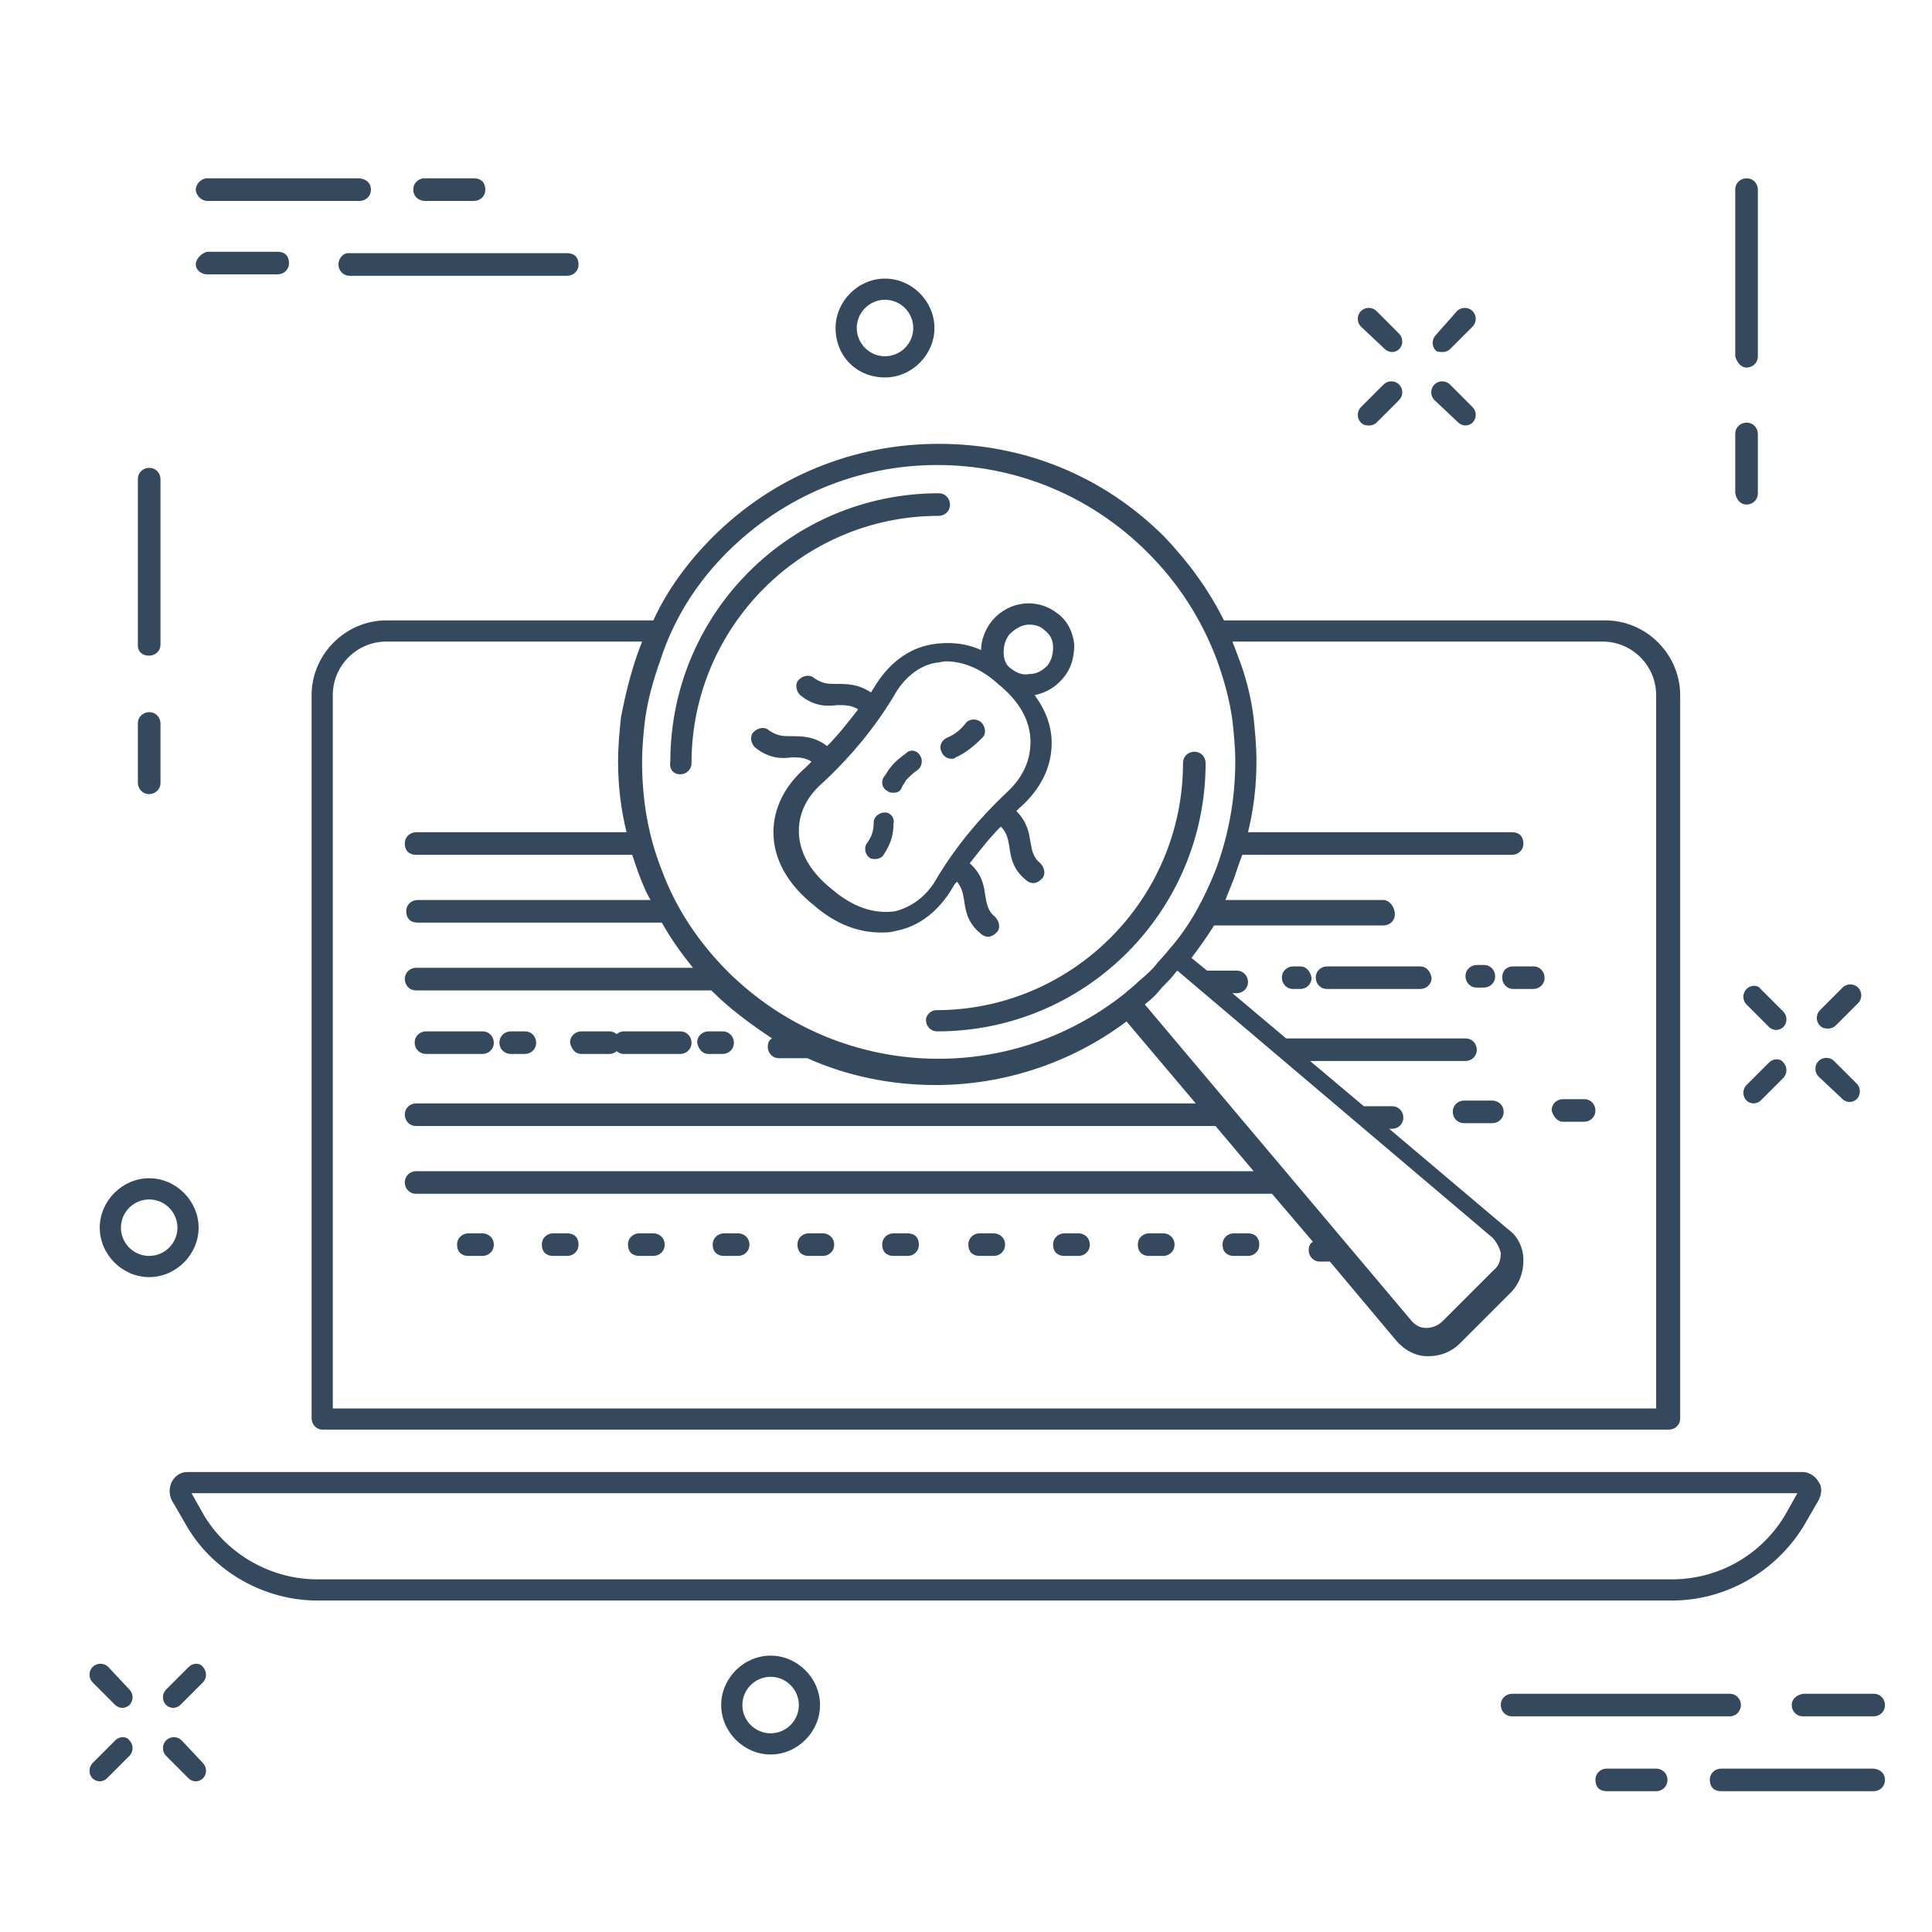
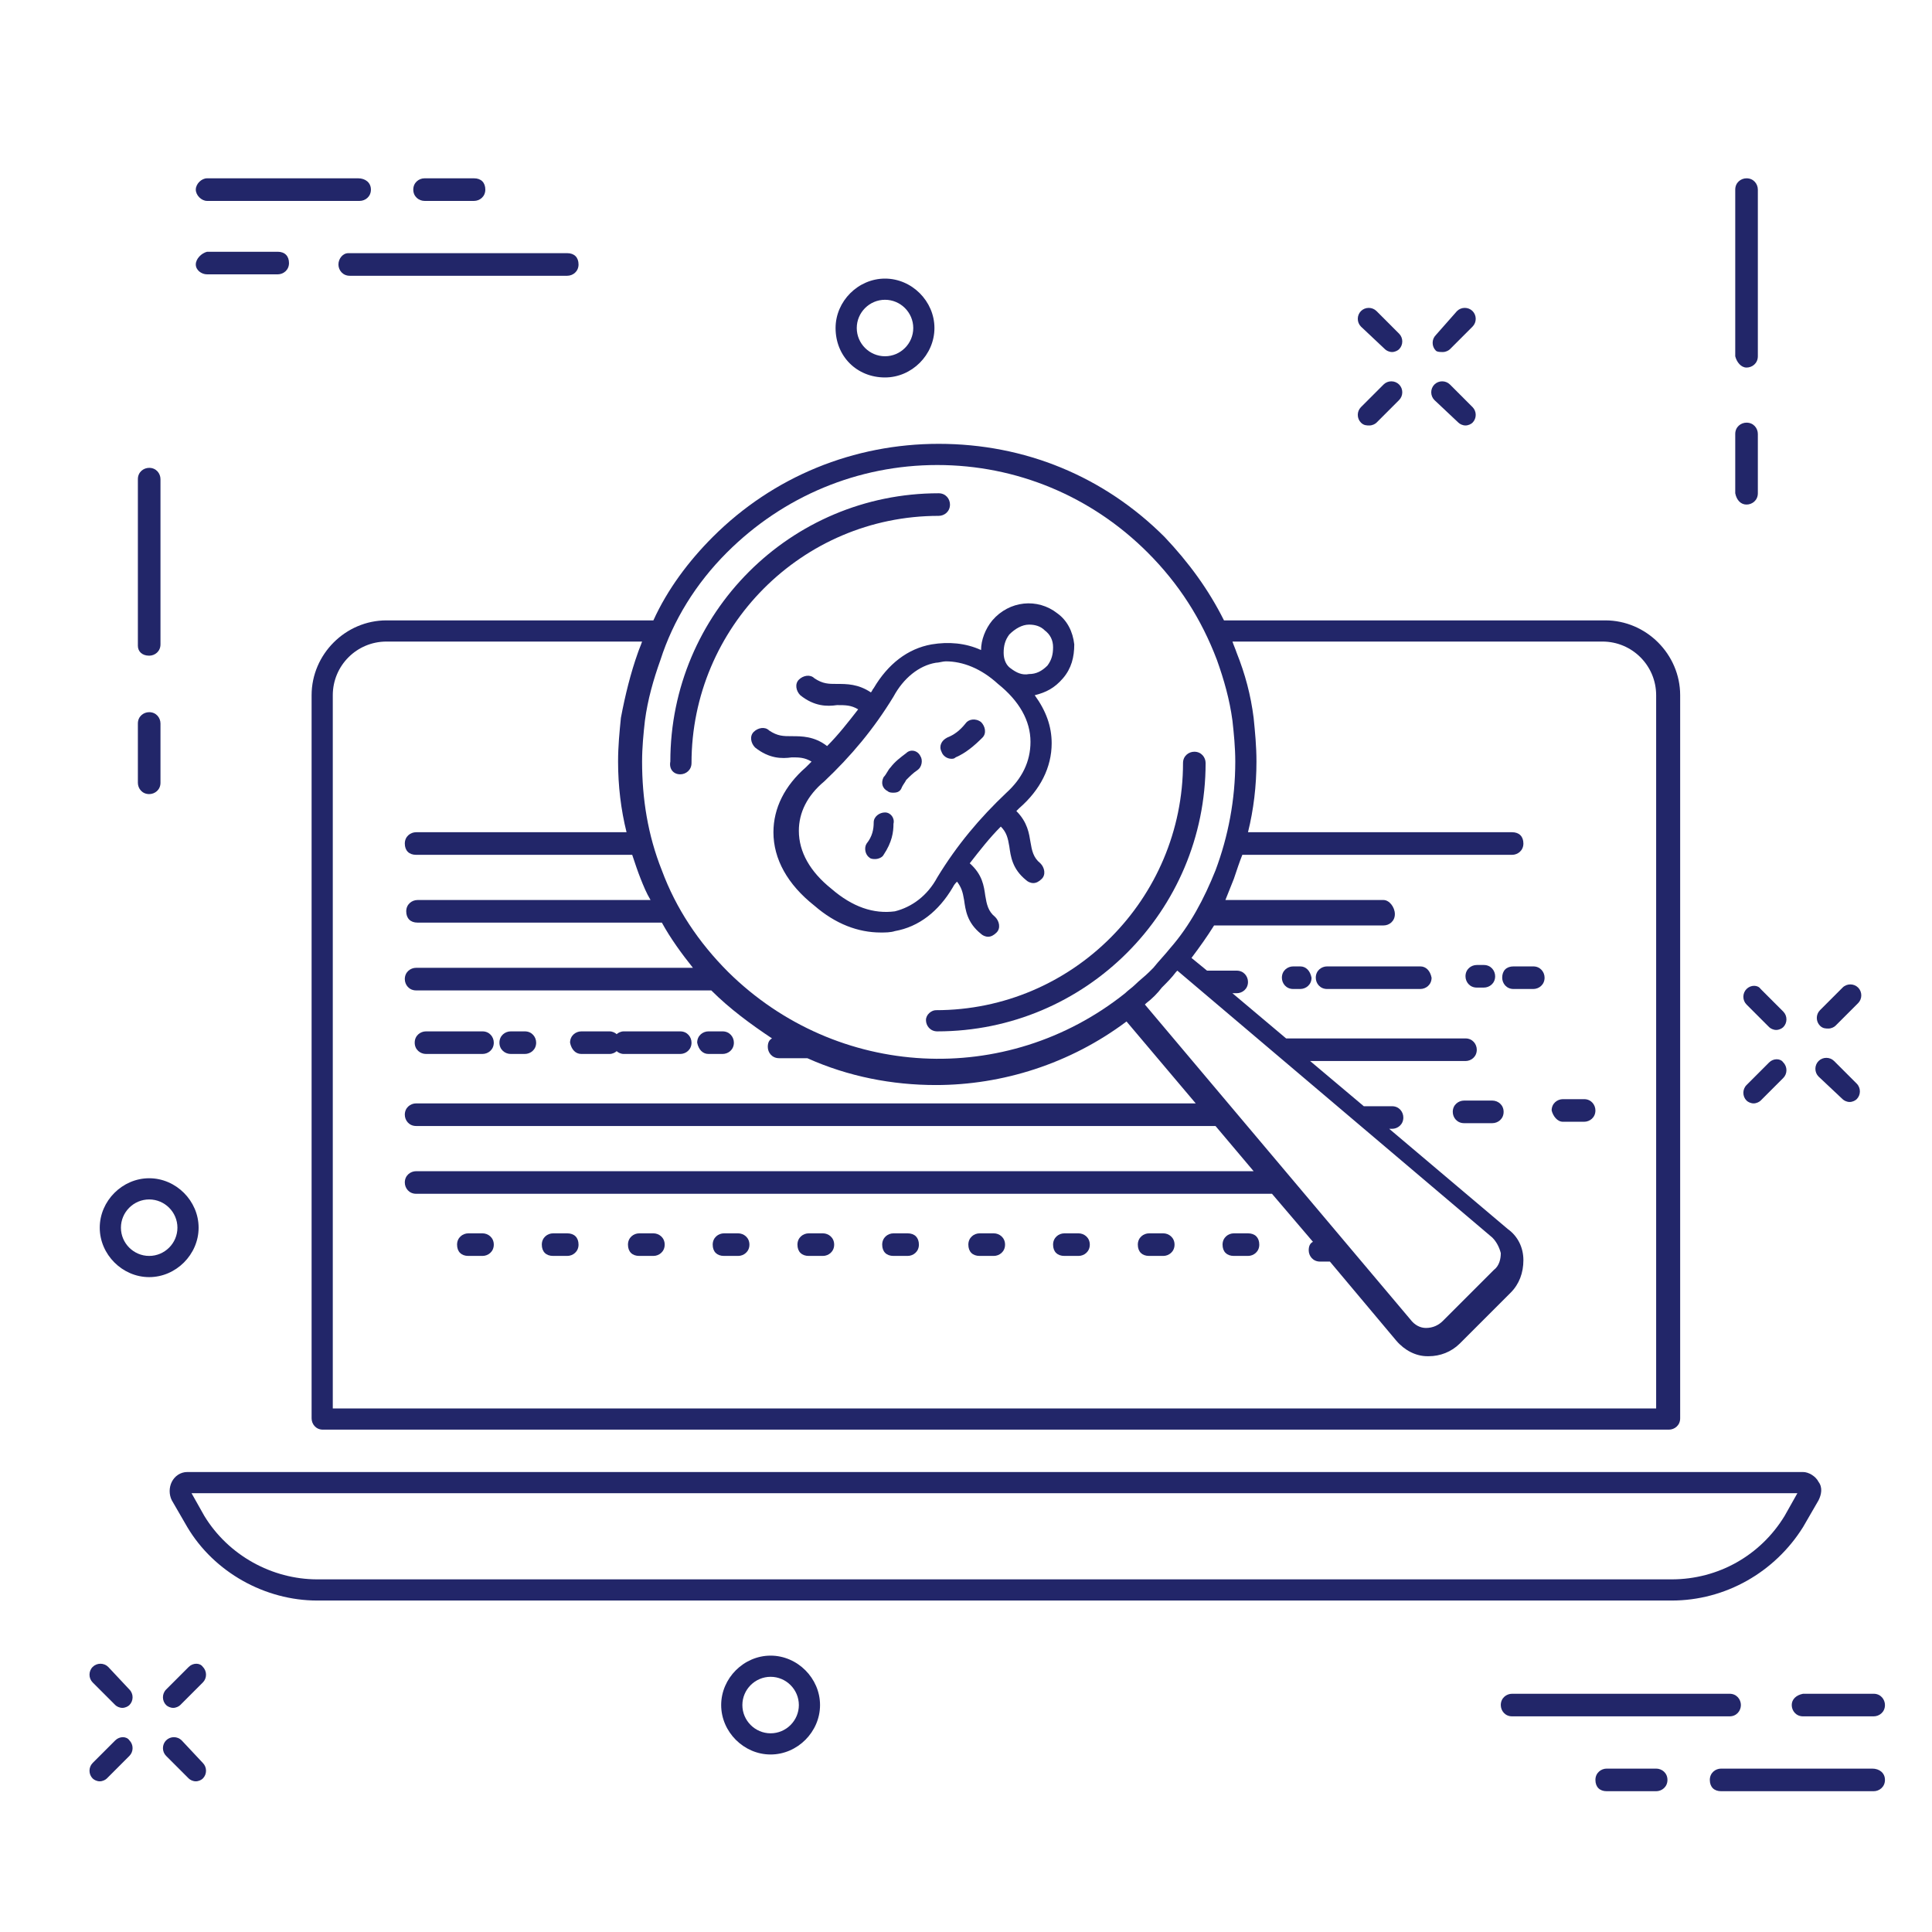
<svg xmlns="http://www.w3.org/2000/svg" width="140px" height="140px" viewBox="0 0 140 140" version="1.1">
  <defs />
-   <g id="Page-1" stroke="none" stroke-width="1" fill="#34495e" fill-rule="evenodd">
-     <g id="cyber-security-professionals" fill-rule="nonzero" fill="#34495e">
+   <g id="Page-1" stroke="none" stroke-width="1" fill="#222669" fill-rule="evenodd">
+     <g id="cyber-security-professionals" fill-rule="nonzero" fill="#222669">
      <g id="noun_749530_cc" transform="translate(6, 12)">
        <g id="noun_750008_cc">
          <g id="Page-1">
            <g id="noun_750008_cc">
              <g id="Group">
                <path d="M94.361,13.305 C94.463,13.407 94.668,13.509 94.873,13.509 C95.077,13.509 95.282,13.407 95.384,13.305 C95.691,12.998 95.691,12.486 95.384,12.179 L93.747,10.541 C93.44,10.234 92.928,10.234 92.621,10.541 C92.314,10.848 92.314,11.36 92.621,11.667 L94.361,13.305 Z" id="Shape" />
                <path d="M99.683,18.627 C99.785,18.729 99.99,18.831 100.195,18.831 C100.399,18.831 100.604,18.729 100.706,18.627 C101.013,18.32 101.013,17.808 100.706,17.501 L99.069,15.863 C98.762,15.556 98.25,15.556 97.943,15.863 C97.636,16.17 97.636,16.682 97.943,16.989 L99.683,18.627 Z" id="Shape" />
                <path d="M93.235,18.831 C93.44,18.831 93.645,18.729 93.747,18.627 L95.384,16.989 C95.691,16.682 95.691,16.17 95.384,15.863 C95.077,15.556 94.566,15.556 94.259,15.863 L92.621,17.501 C92.314,17.808 92.314,18.32 92.621,18.627 C92.826,18.831 93.03,18.831 93.235,18.831 Z" id="Shape" />
                <path d="M98.557,13.509 C98.762,13.509 98.966,13.407 99.069,13.305 L100.706,11.667 C101.013,11.36 101.013,10.848 100.706,10.541 C100.399,10.234 99.888,10.234 99.58,10.541 L98.045,12.281 C97.738,12.588 97.738,13.1 98.045,13.407 C98.148,13.509 98.352,13.509 98.557,13.509 Z" id="Shape" />
                <path d="M1.842,108.791 C1.535,108.484 1.023,108.484 0.716,108.791 C0.409,109.098 0.409,109.61 0.716,109.917 L2.354,111.555 C2.456,111.657 2.661,111.759 2.866,111.759 C3.07,111.759 3.275,111.657 3.377,111.555 C3.684,111.248 3.684,110.736 3.377,110.429 L1.842,108.791 Z" id="Shape" />
                <path d="M7.164,114.113 C6.857,113.806 6.345,113.806 6.038,114.113 C5.731,114.42 5.731,114.932 6.038,115.239 L7.676,116.877 C7.778,116.979 7.983,117.081 8.188,117.081 C8.392,117.081 8.597,116.979 8.699,116.877 C9.006,116.57 9.006,116.058 8.699,115.751 L7.164,114.113 Z" id="Shape" />
                <path d="M2.354,114.113 L0.716,115.751 C0.409,116.058 0.409,116.57 0.716,116.877 C0.819,116.979 1.023,117.081 1.228,117.081 C1.433,117.081 1.637,116.979 1.74,116.877 L3.377,115.239 C3.684,114.932 3.684,114.42 3.377,114.113 C3.173,113.806 2.661,113.806 2.354,114.113 Z" id="Shape" />
                <path d="M7.676,108.791 L6.038,110.429 C5.731,110.736 5.731,111.248 6.038,111.555 C6.141,111.657 6.345,111.759 6.55,111.759 C6.755,111.759 6.959,111.657 7.062,111.555 L8.699,109.917 C9.006,109.61 9.006,109.098 8.699,108.791 C8.495,108.484 7.983,108.484 7.676,108.791 Z" id="Shape" />
                <path d="M120.561,59.666 C120.254,59.973 120.254,60.485 120.561,60.792 L122.198,62.43 C122.301,62.532 122.505,62.634 122.71,62.634 C122.915,62.634 123.12,62.532 123.222,62.43 C123.529,62.123 123.529,61.611 123.222,61.304 L121.584,59.666 C121.38,59.359 120.868,59.359 120.561,59.666 Z" id="Shape" />
                <path d="M127.52,67.649 C127.623,67.752 127.827,67.854 128.032,67.854 C128.237,67.854 128.441,67.752 128.544,67.649 C128.851,67.342 128.851,66.83 128.544,66.523 L126.906,64.886 C126.599,64.579 126.088,64.579 125.78,64.886 C125.473,65.193 125.473,65.705 125.78,66.012 L127.52,67.649 Z" id="Shape" />
                <path d="M122.198,64.988 L120.561,66.626 C120.254,66.933 120.254,67.445 120.561,67.752 C120.663,67.854 120.868,67.956 121.073,67.956 C121.277,67.956 121.482,67.854 121.584,67.752 L123.222,66.114 C123.529,65.807 123.529,65.295 123.222,64.988 C123.017,64.681 122.505,64.681 122.198,64.988 Z" id="Shape" />
                <path d="M126.497,62.532 C126.702,62.532 126.906,62.43 127.009,62.327 L128.646,60.69 C128.953,60.383 128.953,59.871 128.646,59.564 C128.339,59.257 127.827,59.257 127.52,59.564 L125.883,61.202 C125.576,61.509 125.576,62.02 125.883,62.327 C126.088,62.532 126.292,62.532 126.497,62.532 Z" id="Shape" />
                <path d="M4.81,35.513 C5.22,35.513 5.629,35.206 5.629,34.695 L5.629,22.72 C5.629,22.311 5.322,21.902 4.81,21.902 C4.401,21.902 3.991,22.209 3.991,22.72 L3.991,34.797 C3.991,35.206 4.298,35.513 4.81,35.513 Z" id="Shape" />
                <path d="M4.81,45.543 C5.22,45.543 5.629,45.236 5.629,44.724 L5.629,40.426 C5.629,40.016 5.322,39.607 4.81,39.607 C4.401,39.607 3.991,39.914 3.991,40.426 L3.991,44.724 C3.991,45.134 4.298,45.543 4.81,45.543 Z" id="Shape" />
                <path d="M120.561,14.635 C120.97,14.635 121.38,14.328 121.38,13.816 L121.38,1.74 C121.38,1.33 121.073,0.921 120.561,0.921 C120.152,0.921 119.742,1.228 119.742,1.74 L119.742,13.816 C119.845,14.226 120.152,14.635 120.561,14.635 Z" id="Shape" />
                <path d="M120.561,24.562 C120.97,24.562 121.38,24.255 121.38,23.744 L121.38,19.445 C121.38,19.036 121.073,18.627 120.561,18.627 C120.152,18.627 119.742,18.934 119.742,19.445 L119.742,23.744 C119.845,24.255 120.152,24.562 120.561,24.562 Z" id="Shape" />
                <path d="M58.131,15.352 C60.076,15.352 61.713,13.714 61.713,11.77 C61.713,9.825 60.076,8.188 58.131,8.188 C56.187,8.188 54.549,9.825 54.549,11.77 C54.549,13.816 56.084,15.352 58.131,15.352 Z M58.131,9.723 C59.257,9.723 60.178,10.644 60.178,11.77 C60.178,12.895 59.257,13.816 58.131,13.816 C57.005,13.816 56.084,12.895 56.084,11.77 C56.084,10.644 57.005,9.723 58.131,9.723 Z" id="Shape" />
                <path d="M49.841,107.973 C47.897,107.973 46.259,109.61 46.259,111.555 C46.259,113.499 47.897,115.137 49.841,115.137 C51.786,115.137 53.423,113.499 53.423,111.555 C53.423,109.61 51.786,107.973 49.841,107.973 Z M49.841,113.602 C48.716,113.602 47.795,112.68 47.795,111.555 C47.795,110.429 48.716,109.508 49.841,109.508 C50.967,109.508 51.888,110.429 51.888,111.555 C51.888,112.68 50.967,113.602 49.841,113.602 Z" id="Shape" />
                <path d="M8.392,76.963 C8.392,75.018 6.755,73.38 4.81,73.38 C2.866,73.38 1.228,75.018 1.228,76.963 C1.228,78.907 2.866,80.545 4.81,80.545 C6.755,80.545 8.392,78.907 8.392,76.963 Z M4.81,79.009 C3.684,79.009 2.763,78.088 2.763,76.963 C2.763,75.837 3.684,74.916 4.81,74.916 C5.936,74.916 6.857,75.837 6.857,76.963 C6.857,78.088 5.936,79.009 4.81,79.009 Z" id="Shape" />
                <path d="M18.524,7.164 C18.524,7.573 18.831,7.983 19.343,7.983 L35.104,7.983 C35.513,7.983 35.923,7.676 35.923,7.164 C35.923,6.652 35.616,6.345 35.104,6.345 L19.241,6.345 C18.831,6.345 18.524,6.755 18.524,7.164 Z" id="Shape" />
                <path d="M9.006,7.88 L14.123,7.88 C14.533,7.88 14.942,7.573 14.942,7.062 C14.942,6.55 14.635,6.243 14.123,6.243 L9.006,6.243 C8.597,6.345 8.188,6.755 8.188,7.164 C8.188,7.573 8.597,7.88 9.006,7.88 Z" id="Shape" />
                <path d="M9.006,2.559 L20.059,2.559 C20.469,2.559 20.878,2.252 20.878,1.74 C20.878,1.228 20.469,0.921 19.957,0.921 L9.006,0.921 C8.597,0.921 8.188,1.33 8.188,1.74 C8.188,2.149 8.597,2.559 9.006,2.559 Z" id="Shape" />
                <path d="M24.767,2.559 L28.349,2.559 C28.759,2.559 29.168,2.252 29.168,1.74 C29.168,1.228 28.861,0.921 28.349,0.921 L24.767,0.921 C24.358,0.921 23.948,1.228 23.948,1.74 C23.948,2.252 24.358,2.559 24.767,2.559 Z" id="Shape" />
                <path d="M120.152,111.555 C120.152,111.145 119.845,110.736 119.333,110.736 L103.572,110.736 C103.162,110.736 102.753,111.043 102.753,111.555 C102.753,111.964 103.06,112.373 103.572,112.373 L119.333,112.373 C119.845,112.373 120.152,111.964 120.152,111.555 Z" id="Shape" />
                <path d="M123.836,111.555 C123.836,111.964 124.143,112.373 124.655,112.373 L129.772,112.373 C130.181,112.373 130.591,112.066 130.591,111.555 C130.591,111.145 130.284,110.736 129.772,110.736 L124.655,110.736 C124.143,110.838 123.836,111.145 123.836,111.555 Z" id="Shape" />
                <path d="M129.67,116.16 L118.719,116.16 C118.309,116.16 117.9,116.467 117.9,116.979 C117.9,117.491 118.207,117.798 118.719,117.798 L129.772,117.798 C130.181,117.798 130.591,117.491 130.591,116.979 C130.591,116.467 130.181,116.16 129.67,116.16 Z" id="Shape" />
                <path d="M114.011,116.16 L110.429,116.16 C110.02,116.16 109.61,116.467 109.61,116.979 C109.61,117.491 109.917,117.798 110.429,117.798 L114.011,117.798 C114.42,117.798 114.83,117.491 114.83,116.979 C114.83,116.467 114.42,116.16 114.011,116.16 Z" id="Shape" />
                <path d="M22.004,32.955 C19.036,32.955 16.58,35.411 16.58,38.379 L16.58,90.779 C16.58,91.188 16.887,91.598 17.398,91.598 L114.932,91.598 C115.341,91.598 115.751,91.291 115.751,90.779 L115.751,38.379 C115.751,35.411 113.295,32.955 110.327,32.955 L82.694,32.955 C81.568,30.703 80.135,28.759 78.395,26.916 C73.995,22.516 68.263,20.162 62.02,20.162 C55.88,20.162 50.046,22.516 45.645,26.916 C43.905,28.656 42.37,30.703 41.347,32.955 L22.004,32.955 Z M110.122,34.49 C112.271,34.49 114.011,36.23 114.011,38.379 L114.011,90.062 L18.115,90.062 L18.115,38.379 C18.115,36.23 19.855,34.49 22.004,34.49 L40.528,34.49 C40.426,34.797 40.323,35.002 40.221,35.309 C39.709,36.741 39.3,38.379 38.993,40.016 C38.891,41.04 38.788,42.063 38.788,43.189 L38.788,43.189 C38.788,44.929 38.993,46.669 39.402,48.306 L24.153,48.306 C23.744,48.306 23.334,48.613 23.334,49.125 C23.334,49.637 23.641,49.944 24.153,49.944 L39.812,49.944 C40.016,50.558 40.221,51.172 40.426,51.684 C40.63,52.195 40.835,52.707 41.142,53.219 L33.671,53.219 L24.255,53.219 C23.846,53.219 23.437,53.526 23.437,54.038 C23.437,54.549 23.744,54.856 24.255,54.856 L33.671,54.856 L41.961,54.856 C42.575,55.982 43.394,57.108 44.212,58.131 L24.153,58.131 C23.744,58.131 23.334,58.438 23.334,58.95 C23.334,59.359 23.641,59.769 24.153,59.769 L45.543,59.769 L45.543,59.769 C46.873,61.099 48.409,62.225 49.944,63.248 C49.739,63.351 49.637,63.555 49.637,63.862 C49.637,64.272 49.944,64.681 50.455,64.681 L52.502,64.681 L52.502,64.681 C55.47,66.012 58.643,66.626 61.816,66.626 C66.626,66.626 71.538,65.091 75.632,62.02 L80.647,67.956 L24.153,67.956 C23.744,67.956 23.334,68.263 23.334,68.775 C23.334,69.184 23.641,69.594 24.153,69.594 L81.977,69.594 L82.08,69.594 L84.843,72.869 L24.153,72.869 C23.744,72.869 23.334,73.176 23.334,73.688 C23.334,74.097 23.641,74.506 24.153,74.506 L86.173,74.506 L89.141,77.986 C88.937,78.088 88.834,78.293 88.834,78.6 C88.834,79.009 89.141,79.419 89.653,79.419 L90.37,79.419 L95.18,85.15 C95.794,85.866 96.612,86.276 97.431,86.276 L97.534,86.276 C98.352,86.276 99.171,85.969 99.785,85.355 L103.47,81.67 C104.084,81.056 104.391,80.237 104.391,79.316 C104.391,78.395 103.981,77.577 103.265,77.065 L94.668,69.798 L94.873,69.798 C95.282,69.798 95.691,69.491 95.691,68.98 C95.691,68.57 95.384,68.161 94.873,68.161 L92.826,68.161 L92.826,68.161 L88.937,64.886 L100.195,64.886 C100.604,64.886 101.013,64.579 101.013,64.067 C101.013,63.658 100.706,63.248 100.195,63.248 L87.197,63.248 L83.308,59.973 L83.615,59.973 C84.024,59.973 84.434,59.666 84.434,59.155 C84.434,58.745 84.127,58.336 83.615,58.336 L81.568,58.336 C81.568,58.336 81.568,58.336 81.466,58.336 L80.34,57.415 C80.954,56.596 81.466,55.88 81.977,55.061 L94.259,55.061 C94.668,55.061 95.077,54.754 95.077,54.242 C95.077,53.73 94.668,53.219 94.259,53.219 L82.796,53.219 C83.001,52.707 83.205,52.195 83.41,51.684 C83.615,51.07 83.82,50.455 84.024,49.944 L103.572,49.944 C103.981,49.944 104.391,49.637 104.391,49.125 C104.391,48.613 104.084,48.306 103.572,48.306 L84.434,48.306 C84.843,46.669 85.048,44.929 85.048,43.189 C85.048,42.063 84.945,41.04 84.843,40.016 C84.638,38.379 84.229,36.844 83.615,35.309 C83.513,35.002 83.41,34.797 83.308,34.49 L110.122,34.49 Z M78.191,59.564 C78.6,59.155 78.907,58.848 79.214,58.438 L79.316,58.336 L102.139,77.679 C102.446,77.986 102.651,78.395 102.753,78.805 C102.753,79.214 102.651,79.726 102.241,80.033 L98.557,83.717 C98.25,84.024 97.841,84.229 97.329,84.229 C96.92,84.229 96.51,84.024 96.203,83.615 L96.203,83.615 L76.963,60.792 L77.065,60.69 C77.474,60.383 77.884,59.973 78.191,59.564 Z M46.669,28.042 C50.763,23.948 56.187,21.697 61.918,21.697 C67.649,21.697 73.073,23.948 77.167,28.042 C79.419,30.294 81.056,32.852 82.182,35.82 C82.694,37.253 83.103,38.686 83.308,40.221 C83.41,41.142 83.513,42.166 83.513,43.189 C83.513,45.952 83.001,48.613 82.08,51.07 C81.261,53.116 80.237,55.061 78.805,56.698 C78.395,57.21 77.986,57.62 77.577,58.131 C77.474,58.234 77.372,58.336 77.27,58.438 C76.963,58.745 76.553,59.052 76.246,59.359 C76.041,59.564 75.734,59.769 75.53,59.973 C66.933,66.83 54.652,66.216 46.771,58.438 C44.622,56.289 42.984,53.833 41.961,51.07 C40.938,48.511 40.528,45.85 40.528,43.189 C40.528,42.166 40.63,41.142 40.733,40.221 C40.938,38.686 41.347,37.253 41.859,35.82 C42.78,32.955 44.417,30.294 46.669,28.042 Z" id="Shape" />
                <path d="M124.655,98.659 L125.78,96.715 C125.985,96.305 126.088,95.794 125.78,95.384 C125.576,94.975 125.064,94.668 124.655,94.668 L7.573,94.668 C7.062,94.668 6.652,94.975 6.448,95.384 C6.243,95.794 6.243,96.305 6.448,96.715 L7.573,98.659 C9.518,101.934 13.202,103.981 16.989,103.981 L115.137,103.981 C119.026,103.981 122.608,101.934 124.655,98.659 Z M8.802,97.841 L7.88,96.203 L124.245,96.203 L123.324,97.841 C121.584,100.706 118.514,102.446 115.137,102.446 L16.989,102.446 C13.714,102.446 10.541,100.706 8.802,97.841 Z" id="Shape" />
                <path d="M61.509,34.695 C59.769,35.002 58.336,36.127 57.312,37.867 C57.21,37.97 57.21,38.072 57.108,38.174 C56.187,37.56 55.368,37.56 54.652,37.56 C54.038,37.56 53.628,37.56 53.014,37.151 C52.707,36.844 52.195,36.946 51.888,37.253 C51.581,37.56 51.684,38.072 51.991,38.379 C53.014,39.198 53.935,39.198 54.652,39.095 C55.266,39.095 55.675,39.095 56.187,39.402 C55.47,40.323 54.754,41.245 53.935,42.063 C53.014,41.347 52.093,41.347 51.377,41.347 C50.763,41.347 50.353,41.347 49.739,40.938 C49.432,40.63 48.92,40.733 48.613,41.04 C48.306,41.347 48.409,41.859 48.716,42.166 C49.739,42.984 50.66,42.984 51.377,42.882 C51.888,42.882 52.298,42.882 52.809,43.189 C52.707,43.291 52.605,43.394 52.4,43.598 C50.865,44.929 50.046,46.566 50.046,48.306 C50.046,50.251 51.07,52.093 53.014,53.628 C54.549,54.959 56.187,55.573 57.824,55.573 C58.131,55.573 58.541,55.573 58.848,55.47 C60.587,55.163 62.02,54.038 63.044,52.298 C63.146,52.093 63.248,51.991 63.351,51.888 C63.658,52.298 63.76,52.605 63.862,53.219 C63.965,53.935 64.067,54.856 65.091,55.675 C65.193,55.777 65.398,55.88 65.602,55.88 C65.807,55.88 66.012,55.777 66.216,55.573 C66.523,55.266 66.421,54.754 66.114,54.447 C65.602,54.038 65.5,53.526 65.398,52.912 C65.295,52.195 65.193,51.377 64.272,50.558 C64.988,49.637 65.705,48.716 66.523,47.897 C66.933,48.306 67.035,48.716 67.138,49.33 C67.24,50.046 67.342,50.967 68.366,51.786 C68.468,51.888 68.673,51.991 68.877,51.991 C69.082,51.991 69.287,51.888 69.491,51.684 C69.798,51.377 69.696,50.865 69.389,50.558 C68.877,50.148 68.775,49.637 68.673,49.023 C68.57,48.409 68.468,47.59 67.649,46.771 C67.752,46.669 67.752,46.669 67.854,46.566 C69.389,45.236 70.208,43.598 70.208,41.859 C70.208,40.63 69.798,39.505 68.98,38.379 C69.798,38.174 70.412,37.867 71.027,37.151 C71.641,36.434 71.845,35.616 71.845,34.695 C71.743,33.773 71.334,32.955 70.617,32.443 C69.184,31.317 67.138,31.522 65.909,32.955 C65.398,33.569 65.091,34.388 65.091,35.104 C63.965,34.592 62.737,34.49 61.509,34.695 Z M66.933,45.441 C64.988,47.283 63.351,49.227 61.918,51.581 C61.202,52.912 60.076,53.73 58.848,54.038 C57.312,54.242 55.777,53.73 54.242,52.4 L54.242,52.4 C52.707,51.172 51.888,49.739 51.888,48.204 C51.888,46.873 52.502,45.645 53.73,44.622 C55.675,42.78 57.312,40.835 58.745,38.481 C59.462,37.151 60.587,36.23 61.816,36.025 C62.02,36.025 62.327,35.923 62.532,35.923 C63.76,35.923 65.091,36.434 66.319,37.56 C67.854,38.788 68.673,40.221 68.673,41.756 C68.673,43.189 68.059,44.417 66.933,45.441 Z M66.728,35.309 C66.728,34.797 66.83,34.388 67.138,33.978 C67.547,33.569 68.059,33.262 68.57,33.262 C68.98,33.262 69.389,33.364 69.696,33.671 C70.105,33.978 70.31,34.388 70.31,34.899 C70.31,35.411 70.208,35.82 69.901,36.23 L69.901,36.23 C69.491,36.639 69.082,36.844 68.57,36.844 C68.059,36.946 67.649,36.741 67.24,36.434 L67.24,36.434 L67.24,36.434 C66.933,36.23 66.728,35.82 66.728,35.309 Z" id="Shape" />
                <path d="M59.666,42.575 C59.257,42.882 58.848,43.189 58.541,43.598 C58.336,43.803 58.234,44.11 58.029,44.315 C57.824,44.724 57.927,45.134 58.336,45.338 C58.438,45.441 58.643,45.441 58.745,45.441 C59.052,45.441 59.257,45.338 59.359,45.031 C59.462,44.827 59.564,44.724 59.666,44.52 C59.973,44.212 60.178,44.008 60.485,43.803 C60.792,43.598 60.895,43.087 60.69,42.78 C60.485,42.37 59.973,42.268 59.666,42.575 Z" id="Shape" />
                <path d="M58.131,46.873 C57.722,46.873 57.312,47.18 57.312,47.59 C57.312,48.102 57.21,48.613 56.801,49.125 C56.596,49.432 56.698,49.944 57.005,50.148 C57.108,50.251 57.312,50.251 57.415,50.251 C57.62,50.251 57.927,50.148 58.029,49.944 C58.643,49.023 58.745,48.306 58.745,47.692 C58.848,47.283 58.541,46.873 58.131,46.873 Z" id="Shape" />
                <path d="M63.965,40.426 C63.555,40.938 63.146,41.245 62.634,41.449 C62.225,41.654 62.02,42.063 62.225,42.473 C62.327,42.78 62.634,42.984 62.941,42.984 C63.044,42.984 63.146,42.984 63.248,42.882 C63.965,42.575 64.579,42.063 65.193,41.449 C65.5,41.142 65.398,40.63 65.091,40.323 C64.681,40.016 64.17,40.119 63.965,40.426 Z" id="Shape" />
                <path d="M61.099,61.918 C61.099,62.327 61.406,62.737 61.918,62.737 C72.664,62.737 81.363,54.038 81.363,43.291 C81.363,42.882 81.056,42.473 80.545,42.473 C80.135,42.473 79.726,42.78 79.726,43.291 C79.726,53.116 71.743,61.202 61.816,61.202 C61.509,61.202 61.099,61.509 61.099,61.918 Z" id="Shape" />
                <path d="M43.291,44.11 C43.701,44.11 44.11,43.803 44.11,43.291 C44.11,33.466 52.093,25.381 62.02,25.381 C62.43,25.381 62.839,25.074 62.839,24.562 C62.839,24.153 62.532,23.744 62.02,23.744 C51.274,23.744 42.575,32.443 42.575,43.189 C42.473,43.701 42.78,44.11 43.291,44.11 Z" id="Shape" />
                <path d="M88.22,58.029 L87.709,58.029 C87.299,58.029 86.89,58.336 86.89,58.848 C86.89,59.257 87.197,59.666 87.709,59.666 L88.22,59.666 C88.63,59.666 89.039,59.359 89.039,58.848 C88.937,58.336 88.63,58.029 88.22,58.029 Z" id="Shape" />
                <path d="M101.525,59.564 C101.934,59.564 102.344,59.257 102.344,58.745 C102.344,58.336 102.037,57.927 101.525,57.927 L101.013,57.927 C100.604,57.927 100.195,58.234 100.195,58.745 C100.195,59.155 100.502,59.564 101.013,59.564 L101.525,59.564 Z" id="Shape" />
                <path d="M96.92,58.029 L94.873,58.029 L94.566,58.029 L94.259,58.029 L90.165,58.029 C89.755,58.029 89.346,58.336 89.346,58.848 C89.346,59.257 89.653,59.666 90.165,59.666 L94.259,59.666 L94.566,59.666 L94.873,59.666 L96.92,59.666 C97.329,59.666 97.738,59.359 97.738,58.848 C97.636,58.336 97.329,58.029 96.92,58.029 Z" id="Shape" />
                <path d="M102.855,58.848 C102.855,59.257 103.162,59.666 103.674,59.666 L105.107,59.666 C105.516,59.666 105.926,59.359 105.926,58.848 C105.926,58.438 105.619,58.029 105.107,58.029 L103.674,58.029 C103.162,58.029 102.855,58.336 102.855,58.848 Z" id="Shape" />
                <path d="M107.256,69.287 L108.791,69.287 C109.201,69.287 109.61,68.98 109.61,68.468 C109.61,68.059 109.303,67.649 108.791,67.649 L107.256,67.649 C106.847,67.649 106.438,67.956 106.438,68.468 C106.54,68.877 106.847,69.287 107.256,69.287 Z" id="Shape" />
                <path d="M102.139,67.752 L100.092,67.752 C99.683,67.752 99.273,68.059 99.273,68.57 C99.273,68.98 99.58,69.389 100.092,69.389 L102.139,69.389 C102.548,69.389 102.958,69.082 102.958,68.57 C102.958,68.059 102.548,67.752 102.139,67.752 Z" id="Shape" />
                <path d="M45.338,64.374 L46.362,64.374 C46.771,64.374 47.18,64.067 47.18,63.555 C47.18,63.146 46.873,62.737 46.362,62.737 L45.338,62.737 C44.929,62.737 44.52,63.044 44.52,63.555 C44.622,64.067 44.929,64.374 45.338,64.374 Z" id="Shape" />
                <path d="M36.127,64.374 L38.174,64.374 C38.379,64.374 38.584,64.272 38.686,64.17 C38.788,64.272 38.993,64.374 39.198,64.374 L43.291,64.374 C43.701,64.374 44.11,64.067 44.11,63.555 C44.11,63.146 43.803,62.737 43.291,62.737 L39.198,62.737 C38.993,62.737 38.788,62.839 38.686,62.941 C38.584,62.839 38.379,62.737 38.174,62.737 L36.127,62.737 C35.718,62.737 35.309,63.044 35.309,63.555 C35.411,64.067 35.718,64.374 36.127,64.374 Z" id="Shape" />
                <path d="M31.01,64.374 L32.034,64.374 C32.443,64.374 32.852,64.067 32.852,63.555 C32.852,63.146 32.545,62.737 32.034,62.737 L31.01,62.737 C30.601,62.737 30.191,63.044 30.191,63.555 C30.191,64.067 30.601,64.374 31.01,64.374 Z" id="Shape" />
                <path d="M24.87,64.374 L28.963,64.374 C29.373,64.374 29.782,64.067 29.782,63.555 C29.782,63.146 29.475,62.737 28.963,62.737 L24.87,62.737 C24.46,62.737 24.051,63.044 24.051,63.555 C24.051,64.067 24.46,64.374 24.87,64.374 Z" id="Shape" />
                <path d="M84.434,77.372 L83.41,77.372 C83.001,77.372 82.591,77.679 82.591,78.191 C82.591,78.702 82.898,79.009 83.41,79.009 L84.434,79.009 C84.843,79.009 85.252,78.702 85.252,78.191 C85.252,77.679 84.945,77.372 84.434,77.372 Z" id="Shape" />
                <path d="M78.293,77.372 L77.27,77.372 C76.86,77.372 76.451,77.679 76.451,78.191 C76.451,78.702 76.758,79.009 77.27,79.009 L78.293,79.009 C78.702,79.009 79.112,78.702 79.112,78.191 C79.112,77.679 78.702,77.372 78.293,77.372 Z" id="Shape" />
                <path d="M28.963,77.372 L27.94,77.372 C27.53,77.372 27.121,77.679 27.121,78.191 C27.121,78.702 27.428,79.009 27.94,79.009 L28.963,79.009 C29.373,79.009 29.782,78.702 29.782,78.191 C29.782,77.679 29.373,77.372 28.963,77.372 Z" id="Shape" />
                <path d="M35.104,77.372 L34.08,77.372 C33.671,77.372 33.262,77.679 33.262,78.191 C33.262,78.702 33.569,79.009 34.08,79.009 L35.104,79.009 C35.513,79.009 35.923,78.702 35.923,78.191 C35.923,77.679 35.616,77.372 35.104,77.372 Z" id="Shape" />
                <path d="M53.628,77.372 L52.605,77.372 C52.195,77.372 51.786,77.679 51.786,78.191 C51.786,78.702 52.093,79.009 52.605,79.009 L53.628,79.009 C54.038,79.009 54.447,78.702 54.447,78.191 C54.447,77.679 54.038,77.372 53.628,77.372 Z" id="Shape" />
                <path d="M47.487,77.372 L46.464,77.372 C46.055,77.372 45.645,77.679 45.645,78.191 C45.645,78.702 45.952,79.009 46.464,79.009 L47.487,79.009 C47.897,79.009 48.306,78.702 48.306,78.191 C48.306,77.679 47.897,77.372 47.487,77.372 Z" id="Shape" />
                <path d="M72.152,77.372 L71.129,77.372 C70.72,77.372 70.31,77.679 70.31,78.191 C70.31,78.702 70.617,79.009 71.129,79.009 L72.152,79.009 C72.562,79.009 72.971,78.702 72.971,78.191 C72.971,77.679 72.562,77.372 72.152,77.372 Z" id="Shape" />
                <path d="M41.347,77.372 L40.323,77.372 C39.914,77.372 39.505,77.679 39.505,78.191 C39.505,78.702 39.812,79.009 40.323,79.009 L41.347,79.009 C41.756,79.009 42.166,78.702 42.166,78.191 C42.166,77.679 41.756,77.372 41.347,77.372 Z" id="Shape" />
                <path d="M59.769,77.372 L58.745,77.372 C58.336,77.372 57.927,77.679 57.927,78.191 C57.927,78.702 58.234,79.009 58.745,79.009 L59.769,79.009 C60.178,79.009 60.587,78.702 60.587,78.191 C60.587,77.679 60.28,77.372 59.769,77.372 Z" id="Shape" />
                <path d="M66.012,77.372 L64.988,77.372 C64.579,77.372 64.17,77.679 64.17,78.191 C64.17,78.702 64.477,79.009 64.988,79.009 L66.012,79.009 C66.421,79.009 66.83,78.702 66.83,78.191 C66.83,77.679 66.421,77.372 66.012,77.372 Z" id="Shape" />
              </g>
            </g>
          </g>
        </g>
      </g>
    </g>
  </g>
</svg>
